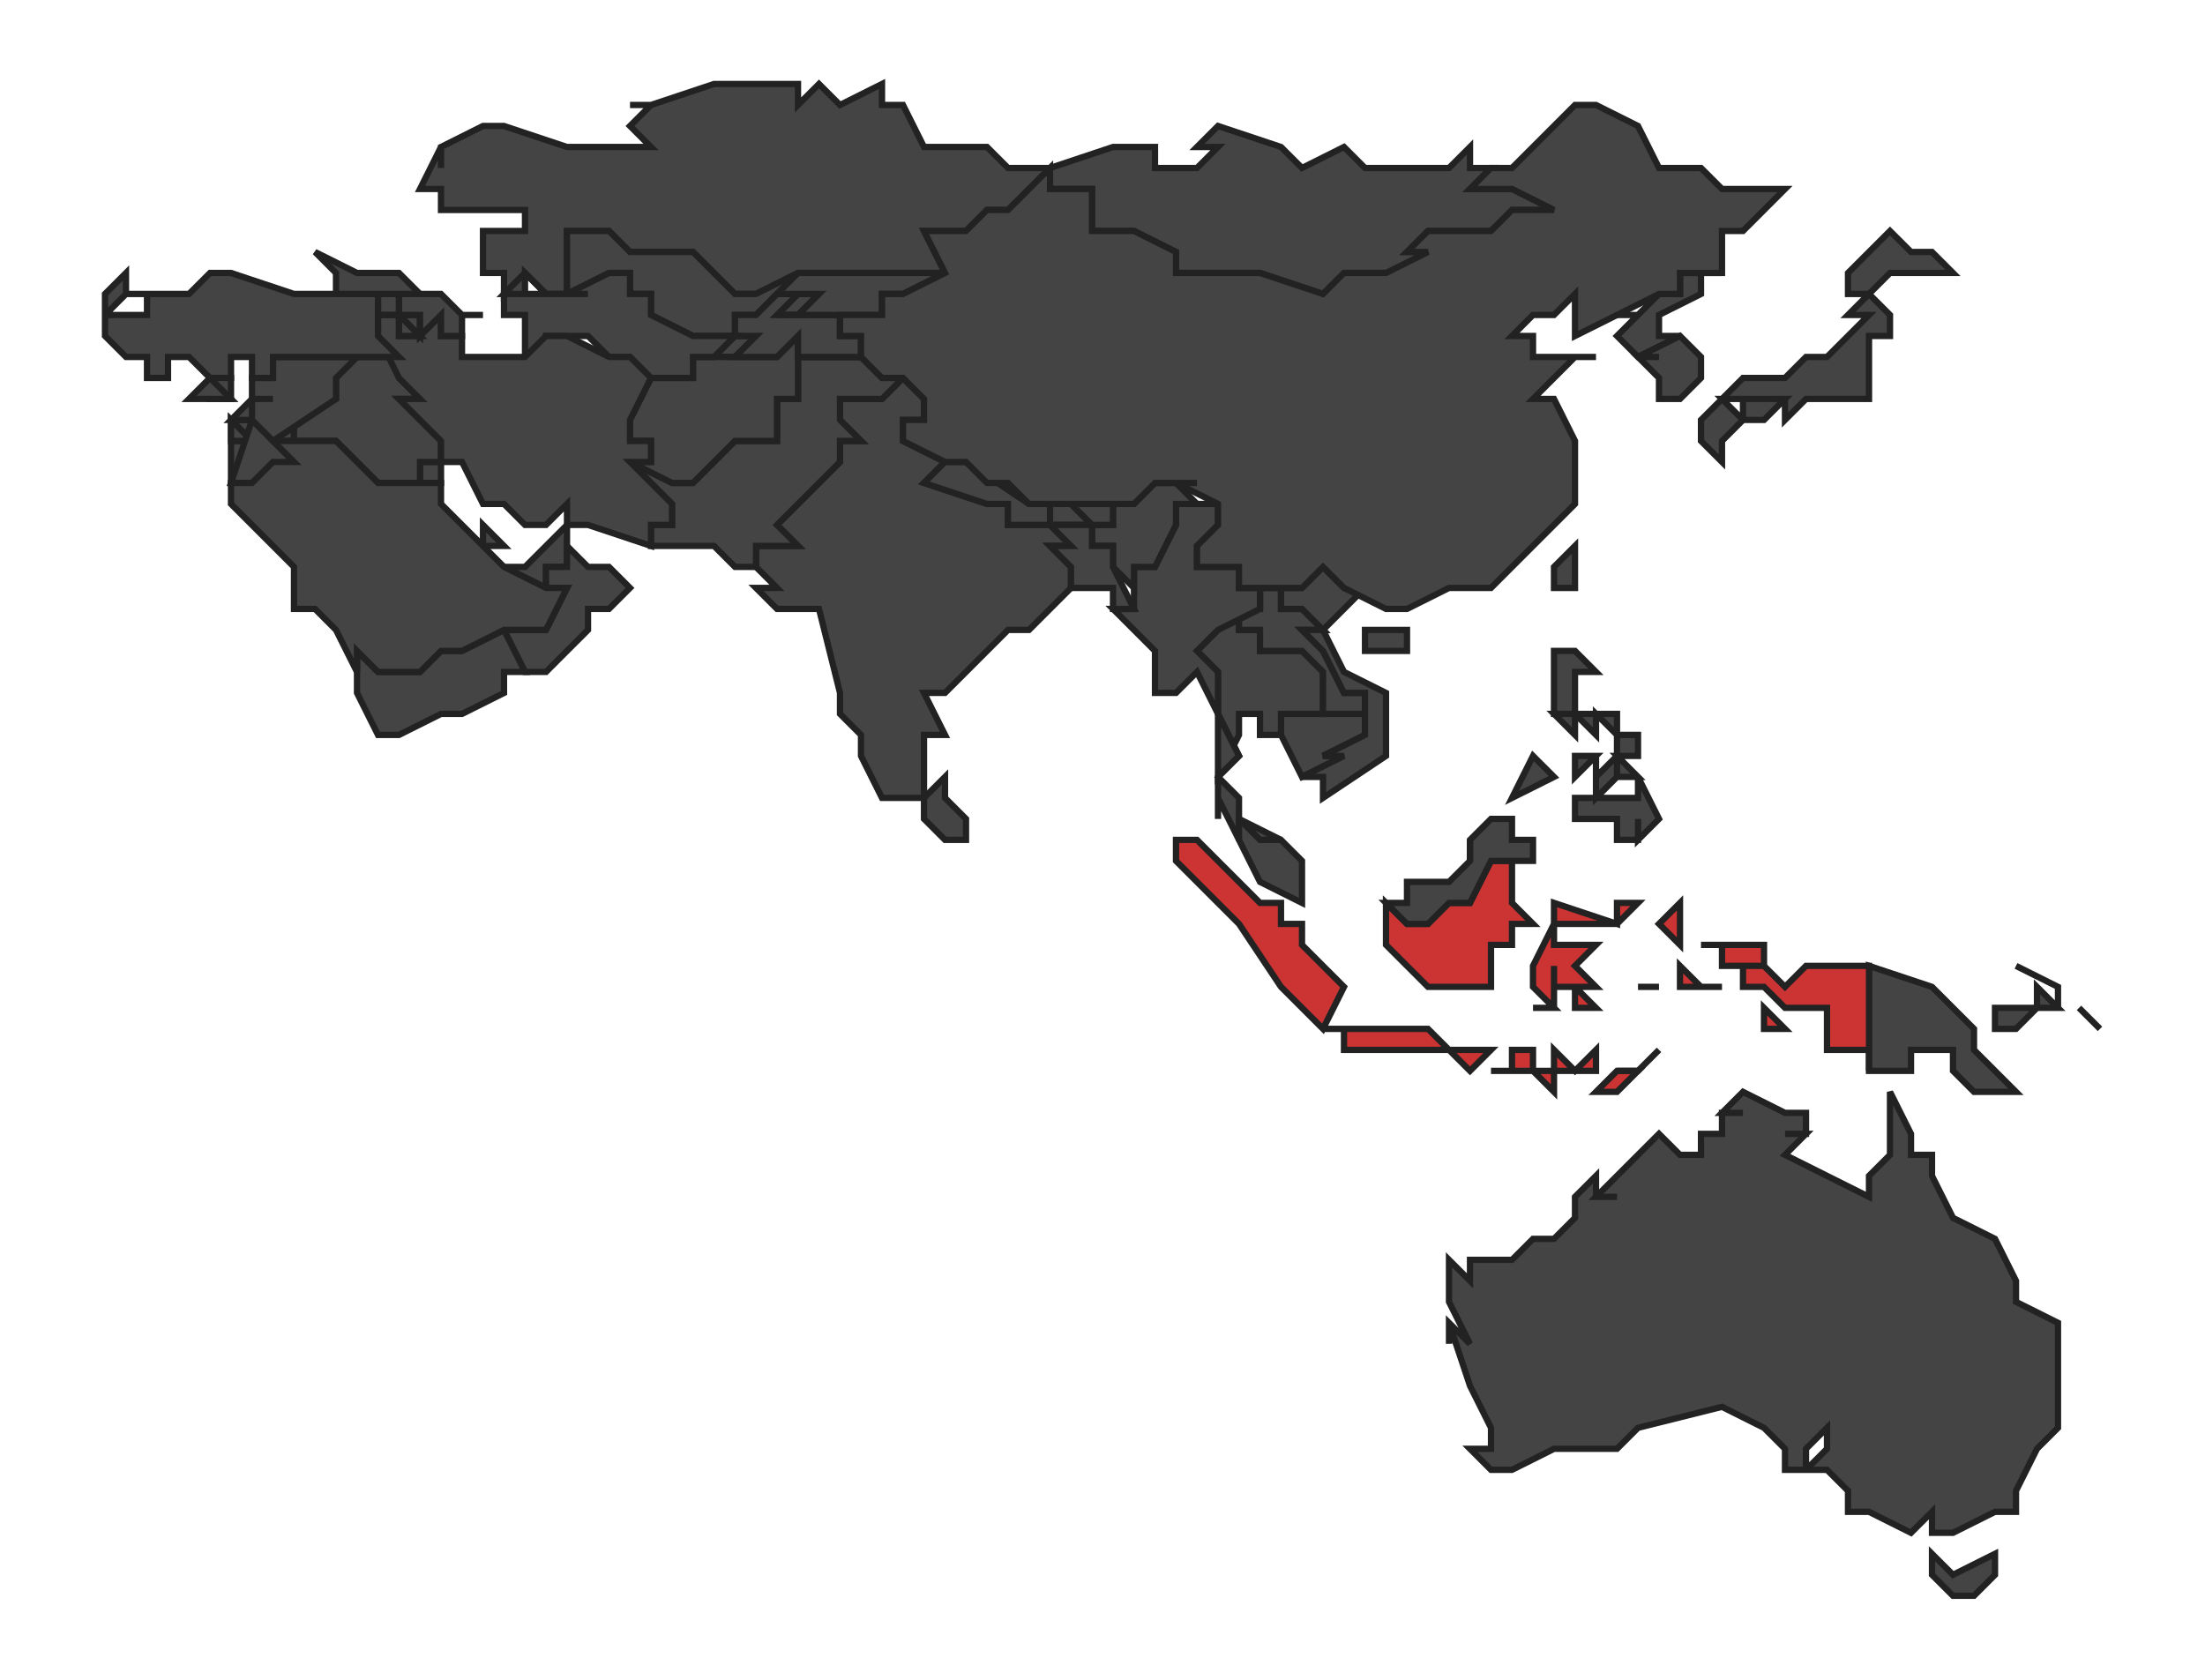
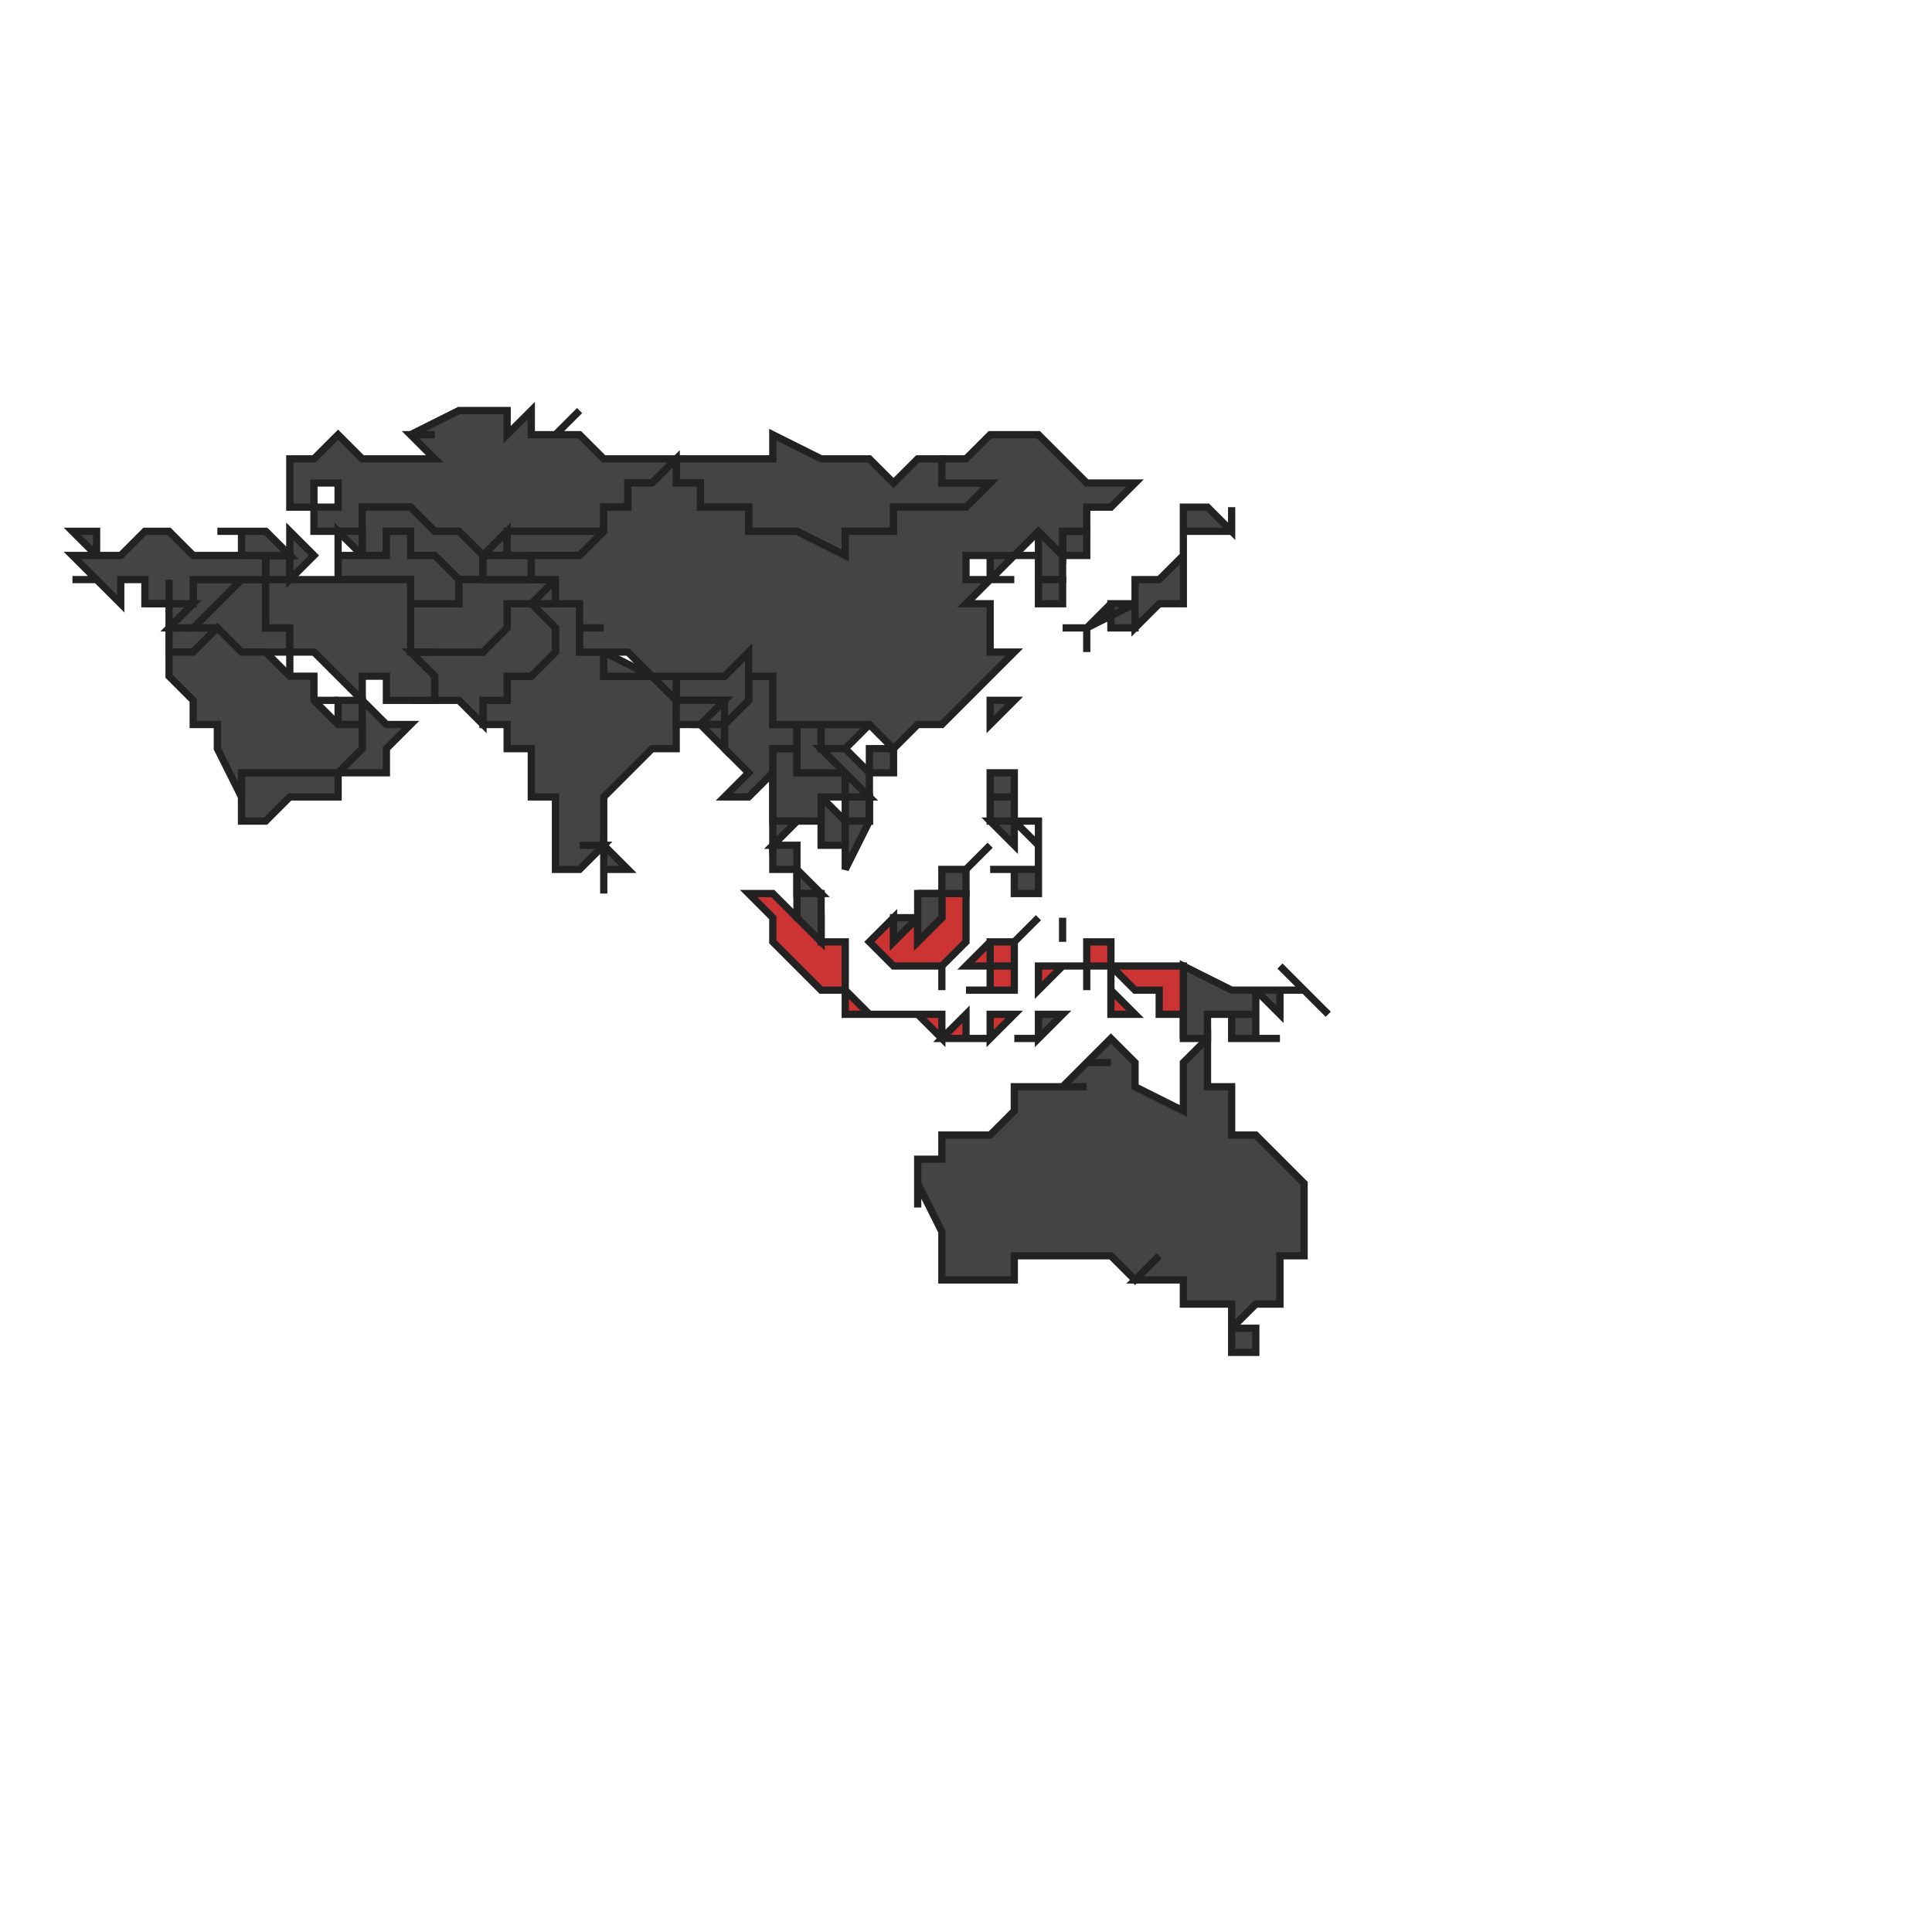
- <svg xmlns="http://www.w3.org/2000/svg" viewBox="0 0 105 80" width="105" height="80">
-   <path d="M50 8 L49 9 L49 9 L49 9 L48 10 L47 10 L46 11 L44 11 L45 13 L45 13 L45 13 L44 13 L41 13 L40 13 L40 13 L40 13 L38 13 L38 13 L36 14 L36 14 L36 14 L36 14 L35 14 L34 13 L34 13 L34 13 L33 12 L31 12 L30 12 L29 11 L27 11 L27 14 L26 14 L25 13 L24 14 L24 13 L23 13 L23 12 L23 12 L23 11 L25 11 L25 10 L23 10 L22 10 L21 10 L21 10 L21 9 L20 9 L20 9 L21 7 L21 8 L21 7 L23 6 L24 6 L27 7 L27 7 L29 7 L29 7 L30 7 L31 7 L31 7 L30 6 L30 6 L30 6 L31 5 L30 5 L31 5 L34 4 L36 4 L38 4 L38 5 L39 4 L40 5 L40 5 L40 5 L42 4 L42 5 L43 5 L44 7 L45 7 L46 7 L47 7 L48 8 L49 8 L50 8 Z" fill="#444444" stroke="#222222" stroke-width="0.3" />
-   <path d="M27 14 L27 11 L29 11 L30 12 L31 12 L33 12 L34 13 L34 13 L34 13 L35 14 L36 14 L36 14 L36 14 L36 14 L38 13 L38 13 L37 14 L38 14 L38 14 L39 14 L38 15 L37 15 L38 14 L37 14 L36 15 L35 15 L35 16 L36 16 L36 16 L35 17 L34 17 L35 16 L33 16 L31 15 L31 14 L30 14 L30 14 L30 13 L29 13 L27 14 L28 14 L27 14 Z" fill="#444444" stroke="#222222" stroke-width="0.3" />
-   <path d="M89 46 L92 47 L93 48 L93 48 L94 49 L94 49 L94 49 L94 50 L94 50 L95 51 L95 51 L95 51 L96 52 L96 52 L94 52 L93 51 L93 50 L92 50 L91 50 L91 51 L90 51 L89 51 L89 46 Z M98 47 L98 48 L98 48 L98 47 L96 46 L96 46 L98 47 Z M97 48 L96 49 L95 49 L95 48 L96 48 L96 48 L96 48 L96 48 L97 48 L97 47 L97 47 L98 48 L97 48 Z M99 48 L100 49 L100 49 L100 49 L99 48 Z" fill="#444444" stroke="#222222" stroke-width="0.3" />
-   <path d="M89 46 L89 51 L89 50 L88 50 L88 50 L87 50 L87 50 L87 50 L87 48 L85 48 L84 47 L83 47 L83 47 L83 46 L84 46 L84 46 L83 46 L82 46 L82 45 L81 45 L83 45 L84 45 L84 46 L85 47 L86 46 L87 46 L87 46 L89 46 Z M77 51 L78 51 L77 52 L76 52 L77 51 L77 51 Z M84 49 L84 49 L84 48 L85 49 L84 49 Z M72 41 L72 42 L72 43 L72 43 L73 44 L72 44 L72 44 L72 45 L71 45 L71 47 L71 47 L70 47 L70 47 L69 47 L68 47 L68 47 L67 46 L66 45 L66 45 L66 44 L66 43 L66 43 L66 43 L67 44 L68 44 L69 43 L69 43 L70 43 L71 41 L72 41 Z M80 46 L81 47 L82 47 L81 47 L80 47 L80 46 Z M79 47 L78 47 L78 47 L79 47 L79 47 L79 47 Z M80 43 L80 43 L80 43 L80 43 L80 44 L80 44 L80 45 L80 45 L80 45 L79 44 L80 43 Z M74 43 L77 44 L77 43 L78 43 L77 44 L76 44 L74 44 L74 45 L74 45 L75 45 L76 45 L76 45 L76 45 L76 45 L75 46 L76 47 L75 47 L76 48 L76 48 L76 48 L75 48 L76 48 L75 48 L75 48 L75 47 L74 47 L74 46 L74 46 L74 48 L74 48 L73 48 L74 48 L73 47 L73 47 L73 46 L74 44 L74 43 Z M74 52 L73 51 L74 51 L74 52 L74 52 Z M74 50 L75 51 L76 50 L76 51 L74 51 L74 51 L74 50 Z M72 50 L73 50 L73 51 L71 51 L72 51 L72 51 L72 50 Z M65 49 L65 49 L67 49 L67 49 L68 49 L69 50 L70 50 L71 50 L70 51 L69 50 L65 50 L64 50 L64 49 L63 49 L64 49 L65 49 Z M62 45 L63 46 L63 46 L64 47 L63 49 L63 49 L61 47 L59 44 L58 43 L56 41 L56 40 L57 40 L60 43 L60 43 L61 43 L61 44 L62 44 L62 45 L62 45 Z" fill="#cc3333" stroke="#222222" stroke-width="0.3" />
-   <path d="M77 51 L78 51 L79 50 L78 51 L77 51 Z" fill="#444444" stroke="#222222" stroke-width="0.3" />
-   <path d="M12 20 L12 21 L11 20 L11 21 L12 21 L11 21 L12 21 L12 21 L11 23 L11 21 L11 20 L12 20 Z" fill="#444444" stroke="#222222" stroke-width="0.3" />
-   <path d="M12 20 L11 20 L12 19 L12 19 L13 19 L12 20 Z" fill="#444444" stroke="#222222" stroke-width="0.3" />
-   <path d="M12 21 L11 21 L12 21 L11 21 L11 20 L12 21 L12 21 Z" fill="#444444" stroke="#222222" stroke-width="0.3" />
-   <path d="M11 23 L12 20 L13 21 L14 20 L14 21 L13 21 L14 22 L12 23 L11 23 Z" fill="#444444" stroke="#222222" stroke-width="0.3" />
-   <path d="M24 27 L24 27 L25 27 L27 25 L27 25 L27 26 L27 26 L27 27 L26 27 L26 28 L24 27 L24 27 Z" fill="#444444" stroke="#222222" stroke-width="0.3" />
-   <path d="M23 26 L23 26 L23 25 L24 26 L23 26 L23 26 Z" fill="#444444" stroke="#222222" stroke-width="0.3" />
-   <path d="M21 22 L21 23 L21 23 L20 23 L20 23 L20 22 L21 22 Z" fill="#444444" stroke="#222222" stroke-width="0.3" />
-   <path d="M14 21 L14 20 L16 19 L16 18 L17 17 L18 17 L19 17 L19 18 L19 18 L20 19 L19 19 L19 19 L20 20 L20 20 L21 21 L21 22 L21 22 L21 22 L21 22 L20 22 L20 23 L18 23 L16 21 L14 21 Z" fill="#444444" stroke="#222222" stroke-width="0.3" />
-   <path d="M26 28 L26 27 L27 27 L27 26 L27 26 L28 27 L29 27 L30 28 L29 29 L28 29 L28 30 L27 31 L27 31 L27 31 L26 32 L25 32 L24 30 L26 30 L27 28 L26 28 Z M27 25 L27 25 L27 25 L27 25 L27 25 Z" fill="#444444" stroke="#222222" stroke-width="0.3" />
-   <path d="M61 35 L61 34 L61 34 L62 34 L64 34 L64 34 L65 34 L65 34 L65 35 L63 36 L64 36 L62 37 L62 37 L61 35 Z" fill="#444444" stroke="#222222" stroke-width="0.3" />
-   <path d="M63 34 L61 34 L61 34 L61 35 L60 35 L60 35 L60 34 L59 34 L59 35 L58 37 L59 38 L59 38 L59 39 L61 40 L60 40 L60 40 L60 40 L59 39 L59 40 L58 38 L58 39 L58 38 L58 37 L59 36 L58 34 L58 33 L58 32 L57 31 L57 31 L58 30 L58 30 L59 29 L59 30 L60 30 L60 30 L60 31 L61 31 L61 31 L61 31 L62 31 L63 32 L63 32 L63 33 L63 34 Z" fill="#444444" stroke="#222222" stroke-width="0.3" />
-   <path d="M65 34 L64 34 L64 34 L63 34 L63 33 L63 32 L63 32 L62 31 L61 31 L61 31 L61 31 L60 31 L60 30 L60 30 L59 30 L59 29 L60 29 L60 29 L60 28 L61 28 L61 29 L62 29 L63 30 L62 30 L63 31 L64 33 L65 33 L65 34 Z" fill="#444444" stroke="#222222" stroke-width="0.3" />
-   <path d="M60 29 L58 30 L58 30 L57 31 L57 31 L58 32 L58 33 L58 34 L59 36 L58 37 L58 36 L58 35 L58 35 L58 34 L57 32 L56 33 L55 33 L55 32 L55 31 L54 30 L54 30 L54 30 L53 29 L53 29 L54 29 L54 28 L54 28 L54 27 L55 27 L56 25 L56 25 L56 24 L57 24 L57 24 L58 24 L58 24 L58 25 L57 26 L57 27 L58 27 L58 27 L59 27 L59 28 L59 28 L60 28 L60 29 Z" fill="#444444" stroke="#222222" stroke-width="0.3" />
-   <path d="M62 37 L64 36 L63 36 L65 35 L65 33 L64 33 L63 31 L62 30 L63 30 L62 29 L61 29 L61 28 L62 28 L63 27 L64 28 L64 28 L64 28 L65 28 L64 29 L63 30 L64 32 L66 33 L66 34 L66 36 L63 38 L63 38 L63 37 L62 37 Z" fill="#444444" stroke="#222222" stroke-width="0.3" />
-   <path d="M82 13 L82 13 L82 13 L82 13 Z M81 13 L82 13 L81 13 L81 14 L81 14 L79 15 L79 16 L80 16 L80 16 L78 17 L77 16 L78 15 L77 15 L78 15 L79 14 L80 14 L80 13 L81 13 L81 13 Z" fill="#444444" stroke="#222222" stroke-width="0.3" />
-   <path d="M78 17 L80 16 L81 17 L81 18 L80 19 L79 19 L79 18 L78 17 L79 17 L78 17 Z" fill="#444444" stroke="#222222" stroke-width="0.3" />
-   <path d="M50 8 L53 7 L55 7 L55 8 L57 8 L58 7 L57 7 L58 6 L61 7 L61 7 L62 8 L64 7 L65 8 L67 8 L69 8 L70 7 L70 8 L71 8 L70 9 L71 9 L72 9 L72 9 L74 10 L74 10 L72 10 L71 11 L69 11 L68 11 L67 12 L68 12 L67 13 L64 13 L63 14 L60 13 L56 13 L56 12 L54 11 L52 11 L52 11 L52 10 L52 9 L50 9 L50 8 Z" fill="#444444" stroke="#222222" stroke-width="0.3" />
-   <path d="M57 24 L57 24 L56 24 L56 25 L56 25 L55 27 L54 27 L54 28 L54 28 L53 27 L53 27 L53 27 L53 27 L53 26 L52 26 L52 25 L51 25 L50 25 L51 26 L50 26 L51 27 L51 27 L51 28 L51 28 L50 29 L50 29 L49 30 L48 30 L46 32 L46 32 L45 33 L44 33 L45 35 L44 35 L44 37 L44 37 L44 37 L44 38 L43 38 L43 38 L42 38 L41 36 L41 35 L40 34 L40 33 L39 29 L38 29 L37 29 L36 28 L37 28 L37 28 L36 27 L36 26 L38 26 L37 25 L37 25 L38 24 L38 24 L40 22 L40 21 L41 21 L40 20 L40 19 L40 19 L42 19 L43 18 L44 19 L44 20 L44 20 L44 20 L43 20 L43 21 L45 22 L45 22 L44 23 L47 24 L48 24 L48 25 L50 25 L50 24 L51 24 L51 24 L52 25 L53 25 L53 24 L53 24 L54 24 L55 23 L56 23 L56 23 L57 23 L56 23 L57 24 Z" fill="#444444" stroke="#222222" stroke-width="0.3" />
-   <path d="M53 27 L54 29 L53 29 L53 29 L53 28 L52 28 L52 28 L51 28 L51 27 L51 27 L50 26 L51 26 L50 25 L51 25 L52 25 L52 26 L53 26 L53 27 L53 27 L53 27 L53 27 Z" fill="#444444" stroke="#222222" stroke-width="0.3" />
-   <path d="M52 24 L53 24 L53 25 L52 25 L51 24 L51 24 L52 24 Z" fill="#444444" stroke="#222222" stroke-width="0.3" />
-   <path d="M50 24 L50 25 L50 25 L48 25 L48 24 L47 24 L44 23 L45 22 L46 22 L49 24 L50 24 Z" fill="#444444" stroke="#222222" stroke-width="0.3" />
-   <path d="M43 18 L42 19 L40 19 L40 19 L40 20 L41 21 L40 21 L40 22 L38 24 L38 24 L37 25 L37 25 L38 26 L36 26 L36 27 L35 27 L34 26 L31 26 L31 25 L32 25 L32 24 L32 24 L32 24 L31 23 L30 22 L32 23 L33 23 L34 22 L34 22 L35 21 L37 21 L37 20 L37 20 L37 20 L37 19 L38 19 L38 18 L38 18 L38 17 L41 17 L41 17 L42 18 L43 18 Z" fill="#444444" stroke="#222222" stroke-width="0.3" />
-   <path d="M34 17 L36 17 L36 17 L36 17 L37 17 L37 17 L38 16 L38 16 L38 17 L38 17 L39 17 L41 17 L41 17 L38 17 L38 18 L38 18 L38 19 L37 19 L37 20 L37 20 L37 20 L37 21 L35 21 L34 22 L34 22 L33 23 L32 23 L30 22 L31 22 L31 21 L30 21 L30 20 L30 20 L30 20 L31 18 L31 18 L32 18 L32 18 L33 18 L33 17 L34 17 L34 17 Z" fill="#444444" stroke="#222222" stroke-width="0.3" />
-   <path d="M35 17 L36 16 L36 16 L35 16 L35 15 L36 15 L37 14 L38 14 L37 15 L38 15 L38 15 L37 15 L37 15 L40 15 L40 16 L41 16 L41 17 L39 17 L38 17 L38 17 L38 16 L38 16 L37 17 L37 17 L36 17 L35 17 Z" fill="#444444" stroke="#222222" stroke-width="0.3" />
-   <path d="M38 13 L38 13 L38 13 L40 13 L40 13 L40 13 L41 13 L44 13 L45 13 L43 14 L42 14 L42 15 L41 15 L40 15 L40 15 L40 15 L37 15 L37 15 L38 15 L39 14 L38 14 L38 14 L37 14 L38 13 L38 13 Z" fill="#444444" stroke="#222222" stroke-width="0.3" />
-   <path d="M24 14 L25 13 L26 14 L28 14 L27 14 L29 13 L30 13 L30 14 L30 14 L31 14 L31 15 L33 16 L35 16 L34 17 L34 17 L34 17 L33 17 L33 18 L31 18 L31 18 L31 18 L30 17 L29 17 L28 16 L26 16 L26 17 L25 17 L25 16 L25 15 L25 15 L24 15 L24 14 L25 14 L26 14 L25 13 L25 14 L24 14 L24 14 Z" fill="#444444" stroke="#222222" stroke-width="0.3" />
-   <path d="M21 22 L21 22 L21 22 L21 22 L21 21 L20 20 L20 20 L19 19 L19 19 L20 19 L19 18 L19 18 L18 16 L18 16 L18 15 L19 15 L19 16 L20 16 L21 15 L21 15 L21 16 L22 16 L22 17 L23 17 L24 17 L25 17 L26 16 L27 16 L29 17 L30 17 L31 18 L31 18 L30 20 L30 20 L30 20 L30 21 L31 21 L31 22 L30 22 L31 23 L32 24 L32 24 L32 24 L32 25 L31 25 L31 26 L28 25 L27 25 L27 24 L26 25 L25 25 L24 24 L23 24 L22 22 L22 22 L22 22 L21 22 Z" fill="#444444" stroke="#222222" stroke-width="0.3" />
-   <path d="M12 20 L12 19 L13 19 L12 19 L12 19 L12 18 L13 18 L13 17 L15 17 L17 17 L16 18 L16 19 L13 21 L12 20 Z" fill="#444444" stroke="#222222" stroke-width="0.3" />
-   <path d="M20 16 L20 16 L19 15 L18 15 L18 14 L19 14 L19 14 L19 15 L19 15 L19 15 L20 15 L20 16 Z" fill="#444444" stroke="#222222" stroke-width="0.3" />
-   <path d="M19 17 L18 17 L17 17 L15 17 L13 17 L13 18 L12 18 L12 18 L12 17 L11 17 L11 18 L10 18 L9 17 L8 17 L8 18 L7 18 L7 17 L6 17 L5 16 L5 16 L5 15 L6 15 L7 15 L7 14 L9 14 L10 13 L11 13 L14 14 L15 14 L16 14 L17 14 L18 14 L18 15 L19 15 L18 15 L18 16 L18 16 L19 17 Z M5 14 L6 13 L6 13 L6 14 L7 14 L7 14 L6 14 L5 15 L5 14 L5 14 L5 14 Z" fill="#444444" stroke="#222222" stroke-width="0.3" />
-   <path d="M93 75 L95 74 L95 75 L94 76 L94 76 L94 76 L93 76 L92 75 L92 74 L93 75 Z M78 68 L77 69 L76 69 L74 69 L72 70 L71 70 L70 69 L70 69 L71 69 L71 68 L70 66 L69 63 L69 64 L69 63 L70 64 L69 62 L69 61 L69 61 L69 60 L70 61 L70 60 L71 60 L72 60 L73 59 L74 59 L75 58 L75 57 L76 56 L76 57 L77 57 L76 57 L77 56 L77 56 L77 56 L78 55 L78 55 L78 55 L79 54 L80 55 L81 55 L81 55 L81 54 L81 54 L82 54 L82 53 L83 53 L83 53 L82 53 L83 52 L85 53 L86 53 L86 53 L86 54 L85 54 L86 54 L85 55 L89 57 L89 57 L89 56 L90 55 L90 53 L90 52 L91 54 L91 55 L92 55 L92 55 L92 56 L93 58 L95 59 L95 59 L96 61 L96 61 L96 61 L96 61 L96 62 L98 63 L98 64 L98 65 L98 68 L98 68 L97 69 L96 71 L96 72 L95 72 L95 72 L93 73 L92 73 L92 72 L91 73 L89 72 L88 72 L88 71 L88 71 L87 70 L87 70 L87 70 L87 70 L86 70 L87 69 L87 68 L86 69 L86 70 L85 70 L85 69 L84 68 L84 68 L82 67 L78 68 Z" fill="#444444" stroke="#222222" stroke-width="0.3" />
-   <path d="M46 39 L46 40 L45 40 L44 39 L44 38 L45 37 L45 38 L46 39 Z" fill="#444444" stroke="#222222" stroke-width="0.3" />
-   <path d="M66 31 L65 31 L65 30 L66 30 L67 30 L67 30 L67 31 L66 31 Z M45 13 L45 13 L45 13 L44 11 L46 11 L47 10 L48 10 L49 9 L49 9 L49 9 L50 8 L50 9 L52 9 L52 10 L52 11 L52 11 L54 11 L56 12 L56 13 L60 13 L63 14 L64 13 L66 13 L68 12 L67 12 L68 11 L69 11 L71 11 L72 10 L74 10 L74 10 L72 9 L72 9 L71 9 L70 9 L71 8 L72 8 L73 7 L73 7 L74 6 L74 6 L74 6 L75 5 L75 5 L76 5 L78 6 L79 8 L81 8 L82 9 L82 9 L83 9 L85 9 L83 11 L82 11 L82 11 L82 12 L82 13 L82 13 L82 13 L81 13 L81 13 L80 13 L80 14 L79 14 L77 15 L75 16 L75 15 L75 15 L75 15 L75 14 L74 15 L73 15 L72 16 L72 16 L72 16 L73 16 L73 17 L74 17 L74 17 L76 17 L76 17 L75 17 L73 19 L74 19 L75 21 L75 22 L75 22 L75 22 L75 22 L75 24 L75 24 L73 26 L71 28 L70 28 L69 28 L69 28 L69 28 L67 29 L67 29 L66 29 L66 29 L66 29 L64 28 L64 28 L64 28 L63 27 L62 28 L61 28 L60 28 L60 29 L60 29 L60 28 L59 28 L59 28 L59 27 L58 27 L58 27 L57 27 L57 26 L58 25 L58 24 L58 24 L56 23 L57 23 L56 23 L56 23 L55 23 L54 24 L53 24 L52 24 L51 24 L51 24 L50 24 L49 24 L48 23 L47 23 L46 22 L46 22 L45 22 L43 21 L43 20 L44 20 L44 20 L44 20 L44 19 L43 18 L42 18 L41 17 L41 17 L41 16 L40 16 L40 15 L40 15 L40 15 L41 15 L42 15 L42 14 L43 14 L45 13 Z" fill="#444444" stroke="#222222" stroke-width="0.3" />
-   <path d="M75 26 L75 28 L74 28 L74 27 L75 26 L75 26 Z" fill="#444444" stroke="#222222" stroke-width="0.3" />
-   <path d="M20 14 L21 14 L21 14 L22 15 L23 15 L22 15 L22 16 L21 16 L21 15 L21 15 L20 16 L20 15 L19 15 L19 15 L19 14 L20 14 L20 14 L20 14 Z M20 16 L19 16 L19 15 L19 15 L20 16 Z" fill="#444444" stroke="#222222" stroke-width="0.3" />
-   <path d="M15 12 L17 13 L18 13 L19 13 L20 14 L20 14 L20 14 L19 14 L18 14 L17 14 L16 14 L16 13 L15 12 Z" fill="#444444" stroke="#222222" stroke-width="0.3" />
-   <path d="M75 35 L74 34 L75 34 L75 35 L75 35 Z M76 37 L76 36 L76 36 L76 37 L77 36 L77 37 L76 38 L76 37 Z M78 37 L79 39 L78 40 L78 39 L78 39 L78 40 L78 40 L77 40 L77 39 L77 39 L76 39 L75 39 L75 39 L75 38 L76 38 L77 38 L77 38 L77 38 L78 38 L78 37 L78 37 Z M74 37 L72 38 L73 36 L74 37 Z M75 31 L75 31 L76 32 L75 32 L75 33 L75 34 L76 34 L77 34 L77 35 L76 34 L76 35 L75 34 L74 34 L74 34 L74 33 L74 34 L74 33 L74 32 L74 33 L74 31 L75 31 L75 31 Z M75 37 L75 36 L76 36 L76 36 L75 37 Z M78 35 L78 36 L77 36 L78 37 L77 37 L77 36 L77 36 L77 36 L77 36 L77 36 L77 35 L78 35 Z" fill="#444444" stroke="#222222" stroke-width="0.3" />
-   <path d="M59 40 L59 39 L60 40 L60 40 L60 40 L61 40 L61 40 L62 41 L62 42 L62 43 L62 43 L60 42 L59 40 Z M72 41 L71 41 L70 43 L69 43 L69 43 L68 44 L67 44 L66 43 L66 43 L67 43 L67 43 L67 42 L69 42 L70 41 L70 41 L70 41 L70 41 L70 40 L71 39 L72 39 L72 40 L73 40 L73 41 L73 41 L73 41 L72 41 Z" fill="#444444" stroke="#222222" stroke-width="0.3" />
-   <path d="M70 40 L70 41 L70 41 L70 41 L70 41 L70 40 Z" fill="#444444" stroke="#222222" stroke-width="0.3" />
-   <path d="M90 16 L89 16 L89 17 L89 18 L89 18 L89 19 L88 19 L86 19 L85 20 L85 19 L85 19 L82 19 L83 20 L82 21 L82 22 L81 21 L81 21 L81 20 L81 20 L81 20 L83 18 L85 18 L85 18 L86 17 L87 17 L88 16 L89 15 L88 15 L89 14 L89 14 L90 15 L90 16 Z M92 12 L92 12 L93 13 L91 13 L91 13 L90 13 L89 14 L88 14 L88 13 L89 12 L89 12 L90 11 L91 12 L92 12 Z M83 20 L83 19 L84 19 L84 19 L85 19 L85 19 L84 20 L84 20 L84 20 L83 20 L83 20 L83 20 Z" fill="#444444" stroke="#222222" stroke-width="0.3" />
-   <path d="M24 30 L25 32 L24 32 L24 33 L22 34 L21 34 L19 35 L19 35 L18 35 L17 33 L17 31 L18 32 L20 32 L20 32 L20 32 L21 31 L22 31 L24 30 Z" fill="#444444" stroke="#222222" stroke-width="0.3" />
-   <path d="M11 23 L12 23 L13 22 L13 22 L14 22 L13 21 L14 21 L16 21 L18 23 L20 23 L21 23 L21 23 L21 24 L22 25 L23 26 L23 26 L23 26 L24 27 L26 28 L26 28 L27 28 L26 30 L24 30 L22 31 L21 31 L20 32 L20 32 L20 32 L18 32 L17 31 L17 32 L17 32 L16 30 L15 29 L14 29 L14 28 L14 27 L13 26 L13 26 L11 24 L11 24 L11 23 Z" fill="#444444" stroke="#222222" stroke-width="0.3" />
-   <path d="M10 19 L10 18 L11 18 L11 19 L10 19 Z" fill="#444444" stroke="#222222" stroke-width="0.3" />
-   <path d="M9 19 L10 18 L11 19 L10 19 L9 19 Z" fill="#444444" stroke="#222222" stroke-width="0.3" />
+ <svg xmlns="http://www.w3.org/2000/svg" viewBox="0 0 80 80" width="80" height="80">
+   <path d="M28 19 L27 20 L27 20 L27 20 L27 20 L26 20 L26 21 L25 21 L25 22 L25 22 L25 22 L24 22 L23 22 L23 22 L22 22 L22 22 L21 22 L21 22 L20 23 L20 23 L20 23 L20 23 L20 23 L19 22 L19 22 L19 22 L19 22 L18 22 L17 21 L16 21 L15 21 L15 23 L15 23 L15 22 L14 22 L14 22 L13 22 L13 21 L13 21 L13 21 L14 21 L14 20 L13 20 L13 21 L12 21 L12 20 L12 20 L12 20 L12 20 L12 19 L12 19 L12 19 L13 19 L14 18 L15 19 L16 19 L16 19 L17 19 L17 19 L17 19 L18 19 L17 18 L17 18 L17 18 L18 18 L17 18 L17 18 L19 17 L20 17 L21 17 L21 18 L22 17 L22 18 L22 18 L23 18 L24 17 L23 18 L24 18 L25 19 L25 19 L26 19 L26 19 L27 19 L28 19 L28 19 Z" fill="#444444" stroke="#222222" stroke-width="0.3" />
+   <path d="M15 23 L15 21 L16 21 L17 21 L18 22 L19 22 L19 22 L19 22 L19 22 L20 23 L20 23 L20 23 L20 23 L20 23 L21 22 L21 22 L21 23 L21 23 L22 23 L22 23 L22 23 L21 23 L21 23 L21 23 L20 23 L20 23 L20 23 L20 24 L20 24 L20 24 L19 24 L19 24 L19 24 L18 23 L18 23 L17 23 L17 23 L17 22 L16 22 L16 22 L16 23 L15 23 Z" fill="#444444" stroke="#222222" stroke-width="0.3" />
+   <path d="M49 40 L51 41 L51 41 L51 41 L52 41 L52 42 L51 42 L52 42 L52 42 L52 43 L52 43 L52 43 L53 43 L53 43 L52 43 L51 43 L51 42 L51 42 L50 42 L50 43 L50 43 L49 43 L49 40 Z M54 41 L54 41 L54 41 L54 41 L53 40 L53 40 L54 41 Z M53 41 L53 42 L52 41 L52 41 L53 41 L53 41 L53 41 L53 41 L53 41 L53 41 L54 41 L54 41 L53 41 Z M54 41 L55 42 L55 42 L55 42 L54 41 Z" fill="#444444" stroke="#222222" stroke-width="0.3" />
+   <path d="M49 40 L49 43 L49 42 L48 42 L48 42 L48 42 L48 42 L48 42 L48 41 L47 41 L46 40 L46 41 L46 40 L45 40 L46 40 L46 40 L46 40 L45 40 L45 40 L45 39 L46 39 L46 39 L46 40 L47 40 L47 40 L48 40 L48 40 L49 40 Z M43 43 L43 43 L42 43 L42 43 L42 43 L43 43 Z M46 42 L46 41 L46 41 L47 42 L46 42 Z M40 37 L40 38 L40 38 L40 38 L40 39 L40 39 L40 39 L40 39 L39 40 L39 41 L39 41 L39 41 L39 40 L38 40 L38 40 L37 40 L37 40 L37 40 L36 39 L36 39 L36 39 L37 38 L37 39 L37 39 L37 39 L38 38 L38 39 L39 38 L39 37 L40 37 Z M44 40 L45 40 L45 41 L45 40 L44 40 L44 40 Z M43 41 L43 40 L43 40 L44 40 L44 40 L43 41 Z M44 38 L44 38 L44 38 L44 39 L44 39 L44 39 L44 39 L44 39 L44 39 L44 39 L44 38 Z M41 39 L42 39 L43 38 L43 38 L42 39 L42 39 L41 39 L41 39 L41 40 L41 39 L42 39 L42 39 L42 39 L42 40 L41 40 L42 40 L42 40 L42 41 L42 41 L42 41 L42 41 L42 41 L41 41 L41 41 L41 41 L41 40 L41 40 L41 40 L41 41 L41 41 L40 41 L41 41 L41 40 L40 40 L40 40 L41 39 L41 39 Z M41 43 L40 43 L41 43 L41 43 L41 43 Z M41 42 L42 42 L42 42 L42 42 L41 43 L41 42 L41 42 Z M40 42 L40 42 L40 43 L39 43 L40 42 L40 42 L40 42 Z M36 42 L36 42 L37 42 L37 42 L38 42 L38 42 L39 42 L39 42 L39 43 L38 42 L36 42 L35 42 L35 42 L35 42 L35 41 L36 42 Z M35 39 L35 40 L35 40 L35 40 L35 41 L35 41 L34 41 L32 39 L32 38 L31 37 L31 37 L32 37 L33 38 L33 38 L34 38 L34 39 L34 39 L34 39 L35 39 Z" fill="#cc3333" stroke="#222222" stroke-width="0.3" />
+   <path d="M43 43 L43 42 L44 42 L43 43 L43 43 Z" fill="#444444" stroke="#222222" stroke-width="0.3" />
+   <path d="M7 26 L7 26 L7 26 L7 26 L7 26 L7 27 L7 27 L7 27 L7 27 L7 27 L7 26 L7 26 Z" fill="#444444" stroke="#222222" stroke-width="0.3" />
+   <path d="M7 26 L7 26 L7 25 L8 25 L8 25 L7 26 Z" fill="#444444" stroke="#222222" stroke-width="0.3" />
+   <path d="M7 27 L7 27 L7 26 L7 26 L7 26 L7 26 L7 27 Z" fill="#444444" stroke="#222222" stroke-width="0.3" />
+   <path d="M7 27 L7 26 L8 26 L8 26 L9 26 L8 27 L8 27 L7 27 L7 27 Z" fill="#444444" stroke="#222222" stroke-width="0.3" />
+   <path d="M14 29 L14 30 L14 29 L15 29 L15 29 L15 29 L15 29 L15 29 L15 30 L15 30 L14 30 L14 29 Z" fill="#444444" stroke="#222222" stroke-width="0.3" />
+   <path d="M13 29 L13 29 L13 29 L14 29 L13 29 L13 29 Z" fill="#444444" stroke="#222222" stroke-width="0.3" />
+   <path d="M12 27 L12 28 L12 28 L12 28 L12 27 L12 27 L12 27 Z" fill="#444444" stroke="#222222" stroke-width="0.3" />
+   <path d="M9 26 L8 26 L9 25 L9 25 L10 24 L11 24 L11 24 L11 25 L11 25 L11 25 L11 25 L11 26 L11 26 L12 26 L12 26 L12 27 L12 27 L12 27 L12 27 L12 27 L12 27 L11 27 L10 27 L9 26 Z" fill="#444444" stroke="#222222" stroke-width="0.3" />
+   <path d="M15 30 L15 30 L15 29 L15 29 L15 29 L16 30 L16 30 L17 30 L16 31 L16 31 L16 32 L16 32 L15 32 L15 32 L15 32 L14 32 L14 32 L15 31 L15 30 L15 30 Z M15 29 L15 29 L15 29 L15 29 L15 29 Z" fill="#444444" stroke="#222222" stroke-width="0.3" />
+   <path d="M34 34 L34 34 L34 33 L34 33 L35 34 L35 33 L36 33 L36 34 L36 34 L35 34 L35 35 L35 35 L34 35 L34 34 Z" fill="#444444" stroke="#222222" stroke-width="0.3" />
+   <path d="M35 33 L34 33 L34 34 L34 34 L33 34 L33 34 L33 34 L33 34 L33 34 L32 35 L32 35 L33 35 L33 36 L34 37 L34 37 L33 37 L33 37 L33 36 L33 36 L32 36 L32 36 L32 36 L32 35 L33 34 L32 34 L32 33 L32 33 L32 32 L32 32 L32 31 L32 31 L33 31 L33 31 L33 31 L33 31 L33 32 L34 32 L34 32 L34 32 L34 32 L35 32 L35 33 L35 33 L35 33 Z" fill="#444444" stroke="#222222" stroke-width="0.3" />
+   <path d="M36 33 L35 33 L35 34 L35 33 L35 33 L35 33 L35 32 L34 32 L34 32 L34 32 L34 32 L33 32 L33 31 L33 31 L33 31 L33 31 L33 31 L33 31 L33 30 L34 30 L34 31 L35 31 L35 31 L34 31 L35 32 L36 33 L36 33 L36 33 Z" fill="#444444" stroke="#222222" stroke-width="0.3" />
+   <path d="M33 31 L32 31 L32 31 L32 32 L32 32 L32 33 L32 33 L32 34 L33 34 L32 35 L32 35 L32 34 L32 34 L32 34 L32 32 L31 33 L30 33 L31 32 L31 32 L30 31 L30 31 L30 31 L30 31 L30 31 L30 31 L30 30 L30 30 L30 29 L30 30 L31 29 L31 28 L31 28 L32 28 L32 28 L32 28 L32 28 L32 29 L32 29 L32 30 L32 29 L32 30 L33 30 L32 30 L33 30 L33 30 L33 31 Z" fill="#444444" stroke="#222222" stroke-width="0.3" />
+   <path d="M35 35 L35 35 L35 34 L36 34 L36 33 L36 33 L35 32 L34 31 L35 31 L35 31 L34 31 L34 30 L35 30 L35 30 L35 30 L35 30 L36 30 L36 30 L35 31 L35 31 L36 32 L36 33 L36 34 L36 34 L35 36 L35 35 L35 35 L35 35 Z" fill="#444444" stroke="#222222" stroke-width="0.3" />
+   <path d="M45 22 L45 22 L45 22 L45 22 Z M45 22 L45 22 L45 22 L45 23 L45 23 L44 23 L44 23 L44 24 L44 24 L43 24 L43 24 L43 23 L42 23 L43 23 L43 22 L44 23 L44 22 L45 22 L45 22 Z" fill="#444444" stroke="#222222" stroke-width="0.3" />
+   <path d="M43 24 L44 24 L44 24 L44 25 L44 25 L43 25 L43 25 L43 24 L43 24 L43 24 Z" fill="#444444" stroke="#222222" stroke-width="0.3" />
+   <path d="M28 19 L30 19 L30 19 L31 19 L32 19 L32 19 L32 19 L32 18 L34 19 L34 19 L34 19 L36 19 L36 19 L37 20 L38 19 L38 19 L39 19 L39 19 L39 20 L39 20 L40 20 L40 20 L41 20 L41 20 L40 21 L39 21 L38 21 L37 21 L37 21 L37 22 L37 22 L35 22 L35 23 L33 22 L31 22 L31 21 L30 21 L29 21 L29 21 L29 20 L29 20 L28 20 L28 19 Z" fill="#444444" stroke="#222222" stroke-width="0.3" />
+   <path d="M32 28 L32 28 L31 28 L31 28 L31 29 L30 30 L30 29 L30 30 L30 30 L30 30 L30 30 L29 30 L29 30 L30 29 L29 29 L29 29 L28 29 L28 29 L28 29 L28 29 L28 29 L28 30 L28 30 L28 30 L28 31 L28 31 L27 31 L27 31 L26 32 L26 32 L25 33 L25 33 L25 34 L25 34 L25 35 L25 35 L24 35 L25 35 L24 36 L24 36 L23 36 L23 35 L23 34 L23 33 L22 33 L22 31 L21 31 L21 31 L21 30 L21 30 L21 30 L20 30 L20 29 L21 29 L21 29 L21 28 L21 28 L22 28 L23 27 L23 26 L23 26 L23 26 L22 25 L23 25 L24 25 L24 25 L24 25 L24 26 L25 26 L25 26 L24 26 L24 27 L25 27 L25 27 L25 28 L26 28 L27 28 L27 28 L28 29 L28 28 L28 28 L28 28 L29 28 L30 28 L30 28 L29 28 L30 28 L31 27 L31 28 L31 27 L31 28 L31 28 L32 28 Z" fill="#444444" stroke="#222222" stroke-width="0.3" />
+   <path d="M30 30 L30 31 L30 31 L30 31 L29 30 L29 30 L29 30 L28 30 L28 30 L28 29 L28 29 L28 29 L28 29 L28 29 L29 29 L29 29 L30 29 L29 30 L29 30 L30 30 L30 30 Z" fill="#444444" stroke="#222222" stroke-width="0.3" />
+   <path d="M29 28 L30 28 L30 28 L29 28 L28 28 L29 28 L29 28 Z" fill="#444444" stroke="#222222" stroke-width="0.3" />
+   <path d="M28 28 L28 29 L28 29 L27 28 L27 28 L26 28 L25 28 L25 27 L25 27 L27 28 L28 28 Z" fill="#444444" stroke="#222222" stroke-width="0.3" />
+   <path d="M24 25 L24 25 L23 25 L22 25 L23 26 L23 26 L23 26 L23 27 L22 28 L21 28 L21 28 L21 29 L21 29 L20 29 L20 30 L20 30 L19 29 L17 29 L18 29 L18 28 L18 28 L18 28 L18 28 L18 28 L17 27 L18 27 L19 27 L19 27 L19 27 L20 27 L21 26 L21 26 L21 26 L21 26 L21 26 L21 26 L21 25 L21 25 L22 25 L23 24 L23 24 L23 25 L24 25 Z" fill="#444444" stroke="#222222" stroke-width="0.3" />
+   <path d="M19 24 L20 24 L20 24 L21 24 L21 24 L21 24 L21 24 L21 24 L21 24 L22 24 L22 24 L23 24 L23 24 L22 25 L21 25 L21 25 L21 26 L21 26 L21 26 L21 26 L21 26 L21 26 L20 27 L19 27 L19 27 L19 27 L18 27 L17 27 L18 27 L18 27 L17 27 L17 26 L17 26 L17 26 L17 25 L18 25 L18 25 L18 25 L19 25 L19 24 L19 24 L19 24 Z" fill="#444444" stroke="#222222" stroke-width="0.3" />
+   <path d="M20 24 L20 24 L20 24 L20 23 L20 23 L20 23 L21 23 L21 23 L21 23 L21 23 L21 23 L21 23 L21 23 L22 23 L22 24 L23 24 L23 24 L22 24 L22 24 L21 24 L21 24 L21 24 L21 24 L21 24 L21 24 L20 24 Z" fill="#444444" stroke="#222222" stroke-width="0.3" />
+   <path d="M21 22 L21 22 L22 22 L22 22 L22 22 L23 22 L23 22 L24 22 L25 22 L24 23 L24 23 L23 23 L23 23 L22 23 L22 23 L22 23 L21 23 L21 23 L22 23 L22 23 L22 23 L21 23 L21 23 L21 22 L21 22 Z" fill="#444444" stroke="#222222" stroke-width="0.3" />
+   <path d="M14 22 L15 22 L15 23 L16 23 L16 22 L16 22 L17 22 L17 23 L17 23 L18 23 L18 23 L19 24 L19 24 L19 24 L19 24 L19 24 L19 24 L19 25 L18 25 L17 25 L17 25 L17 25 L17 24 L16 24 L15 24 L15 24 L14 24 L14 24 L14 23 L14 23 L14 23 L14 23 L14 23 L15 23 L14 22 L14 22 L14 23 L14 22 Z" fill="#444444" stroke="#222222" stroke-width="0.3" />
+   <path d="M12 27 L12 27 L12 27 L12 27 L12 26 L12 26 L11 26 L11 26 L11 25 L11 25 L11 25 L11 25 L11 24 L11 24 L11 23 L11 23 L11 24 L11 24 L12 23 L12 23 L12 24 L12 24 L13 24 L13 24 L14 24 L14 24 L15 24 L16 24 L17 24 L17 25 L17 25 L17 25 L17 26 L17 26 L17 26 L17 27 L18 27 L18 27 L17 27 L18 28 L18 28 L18 28 L18 28 L18 28 L18 29 L17 29 L16 29 L16 28 L15 28 L15 29 L14 28 L14 28 L14 28 L13 27 L13 27 L12 27 L12 27 Z" fill="#444444" stroke="#222222" stroke-width="0.3" />
+   <path d="M7 26 L7 26 L8 25 L8 25 L7 25 L7 25 L8 25 L8 24 L9 24 L10 24 L9 25 L9 25 L8 26 L7 26 Z" fill="#444444" stroke="#222222" stroke-width="0.3" />
+   <path d="M12 24 L11 24 L11 23 L10 23 L10 23 L11 23 L11 23 L11 23 L11 23 L11 23 L12 23 L12 24 Z" fill="#444444" stroke="#222222" stroke-width="0.3" />
+   <path d="M11 24 L11 24 L10 24 L9 24 L8 24 L8 25 L7 25 L7 25 L7 24 L7 24 L7 25 L6 25 L6 24 L5 24 L5 25 L5 25 L4 24 L4 24 L3 24 L4 24 L3 23 L4 23 L4 23 L5 23 L5 23 L6 22 L7 22 L8 23 L9 23 L10 23 L10 23 L10 23 L10 23 L11 23 L11 23 L11 24 L11 24 L11 24 Z M3 22 L4 22 L4 22 L4 23 L5 23 L4 23 L4 23 L4 23 L3 23 L4 23 L3 22 Z" fill="#444444" stroke="#222222" stroke-width="0.3" />
+   <path d="M51 55 L52 55 L52 56 L52 56 L52 56 L51 56 L51 56 L51 55 L51 55 L51 55 Z M43 52 L42 52 L42 53 L41 53 L40 53 L39 53 L39 53 L39 52 L39 52 L39 52 L39 51 L38 49 L38 50 L38 49 L38 50 L38 49 L38 48 L38 48 L38 48 L38 48 L39 48 L39 47 L40 47 L40 47 L41 47 L42 46 L42 46 L42 46 L42 46 L42 46 L42 46 L42 45 L42 46 L42 45 L43 45 L43 45 L43 45 L44 45 L44 45 L45 45 L44 45 L45 44 L45 44 L45 44 L45 44 L46 44 L46 44 L45 44 L46 43 L47 44 L47 44 L47 44 L47 44 L47 44 L47 45 L47 45 L49 46 L49 46 L49 46 L49 45 L49 44 L50 43 L50 44 L50 45 L50 45 L51 45 L51 46 L51 47 L52 47 L52 47 L53 48 L53 48 L53 48 L53 48 L53 48 L54 49 L54 50 L54 50 L54 52 L54 52 L53 52 L53 53 L53 54 L52 54 L52 54 L51 55 L51 54 L51 54 L50 54 L49 54 L49 54 L49 53 L48 53 L48 53 L48 53 L48 53 L48 53 L47 53 L48 52 L48 52 L47 53 L47 53 L47 53 L47 53 L46 52 L46 52 L45 52 L43 52 Z" fill="#444444" stroke="#222222" stroke-width="0.3" />
+   <path d="M26 36 L25 36 L25 37 L25 36 L25 36 L25 35 L25 35 L26 36 Z" fill="#444444" stroke="#222222" stroke-width="0.3" />
+   <path d="M37 32 L36 32 L36 31 L36 31 L37 31 L37 31 L37 32 L37 32 Z M25 22 L25 22 L25 22 L25 21 L26 21 L26 20 L27 20 L27 20 L27 20 L27 20 L28 19 L28 20 L29 20 L29 20 L29 21 L29 21 L30 21 L31 21 L31 22 L33 22 L35 23 L35 22 L36 22 L37 22 L37 21 L37 21 L38 21 L39 21 L40 21 L41 20 L41 20 L40 20 L40 20 L39 20 L39 20 L39 19 L40 19 L40 19 L40 19 L41 18 L41 18 L41 18 L41 18 L42 18 L42 18 L43 18 L44 19 L44 19 L45 20 L45 20 L46 20 L47 20 L46 21 L45 21 L45 21 L45 22 L45 22 L45 22 L45 22 L45 22 L45 22 L44 22 L44 23 L43 22 L42 23 L41 24 L41 23 L41 23 L42 23 L41 23 L41 23 L40 23 L40 23 L40 24 L40 24 L40 24 L40 24 L41 24 L41 24 L42 24 L42 24 L41 24 L40 25 L41 25 L41 26 L41 27 L41 27 L41 27 L42 27 L41 28 L41 28 L40 29 L39 30 L39 30 L38 30 L38 30 L38 30 L37 31 L37 31 L37 31 L37 31 L37 31 L36 30 L35 30 L35 30 L35 30 L35 30 L34 30 L33 30 L33 31 L33 31 L33 30 L33 30 L32 30 L33 30 L32 30 L32 29 L32 30 L32 29 L32 29 L32 28 L32 28 L31 28 L31 28 L31 27 L31 28 L31 27 L30 28 L29 28 L29 28 L28 28 L28 28 L28 28 L27 28 L27 28 L26 27 L26 27 L25 27 L25 27 L24 27 L24 26 L25 26 L25 26 L24 26 L24 25 L24 25 L23 25 L23 24 L23 24 L23 24 L22 24 L22 23 L22 23 L22 23 L23 23 L23 23 L24 23 L24 23 L25 22 Z" fill="#444444" stroke="#222222" stroke-width="0.3" />
+   <path d="M42 29 L41 30 L41 30 L41 30 L41 29 L42 29 Z" fill="#444444" stroke="#222222" stroke-width="0.3" />
+   <path d="M11 22 L12 23 L12 22 L13 23 L13 23 L13 23 L12 24 L12 24 L12 23 L12 23 L12 24 L12 23 L11 23 L11 23 L11 23 L12 23 L11 22 L11 22 Z M11 24 L11 24 L11 23 L11 23 L11 24 Z" fill="#444444" stroke="#222222" stroke-width="0.3" />
+   <path d="M9 22 L10 22 L10 22 L11 22 L11 22 L11 22 L12 23 L11 23 L10 23 L10 23 L10 23 L10 22 L9 22 Z" fill="#444444" stroke="#222222" stroke-width="0.3" />
+   <path d="M41 34 L41 34 L41 34 L41 34 L41 34 Z M42 35 L42 35 L42 35 L42 35 L42 35 L42 35 L42 35 L42 35 Z M43 35 L43 36 L43 37 L43 36 L43 36 L43 37 L43 37 L42 37 L42 36 L42 36 L42 36 L42 36 L41 36 L42 36 L42 36 L42 36 L43 36 L43 35 L43 35 L43 35 L43 35 Z M41 35 L40 36 L41 35 L41 35 Z M42 32 L42 32 L42 32 L42 33 L41 33 L41 33 L42 33 L42 34 L42 34 L42 34 L42 34 L42 34 L41 34 L41 33 L41 33 L41 33 L41 33 L41 33 L41 33 L41 32 L42 32 L42 32 Z M42 35 L41 34 L42 34 L42 35 L42 35 Z M43 34 L43 35 L43 35 L43 35 L43 35 L43 35 L43 35 L42 34 L43 35 L43 34 L42 34 L43 34 Z" fill="#444444" stroke="#222222" stroke-width="0.3" />
+   <path d="M33 37 L33 36 L33 37 L33 37 L34 37 L34 37 L34 37 L34 37 L34 38 L34 39 L34 39 L33 38 L33 37 Z M40 37 L39 37 L39 38 L38 39 L38 38 L37 39 L37 39 L37 39 L37 38 L37 38 L37 38 L37 38 L38 38 L38 37 L39 37 L39 37 L39 37 L39 37 L39 36 L40 36 L40 37 L40 37 L40 37 L40 37 L40 37 L40 37 Z" fill="#444444" stroke="#222222" stroke-width="0.3" />
+   <path d="M39 37 L39 37 L39 37 L39 37 L38 37 L39 37 Z" fill="#444444" stroke="#222222" stroke-width="0.3" />
+   <path d="M49 23 L49 24 L49 24 L49 25 L49 25 L49 25 L48 25 L48 25 L47 26 L47 26 L47 25 L45 26 L45 26 L45 27 L45 27 L45 27 L45 26 L45 26 L44 26 L45 26 L46 25 L47 25 L47 25 L47 24 L48 24 L48 24 L49 23 L49 23 L49 23 L49 23 L49 23 L49 23 Z M51 22 L51 21 L51 22 L50 22 L50 22 L49 22 L49 23 L49 23 L49 22 L49 22 L49 22 L49 21 L50 21 L51 22 Z M46 26 L46 26 L46 26 L46 25 L47 25 L47 26 L46 26 L46 26 L46 26 L46 26 L46 26 L46 26 Z" fill="#444444" stroke="#222222" stroke-width="0.3" />
+   <path d="M14 32 L14 32 L14 33 L14 33 L13 33 L12 33 L11 34 L11 34 L10 34 L10 33 L10 32 L10 32 L12 32 L12 32 L12 32 L12 32 L13 32 L14 32 Z" fill="#444444" stroke="#222222" stroke-width="0.3" />
+   <path d="M7 27 L7 27 L8 27 L8 27 L8 27 L8 27 L9 26 L10 27 L11 27 L12 28 L12 28 L12 28 L12 28 L13 28 L13 29 L13 29 L13 29 L14 30 L15 30 L15 30 L15 30 L15 31 L14 32 L13 32 L12 32 L12 32 L12 32 L12 32 L10 32 L10 32 L10 32 L10 33 L9 31 L9 31 L9 31 L9 30 L8 30 L8 29 L8 29 L7 28 L7 28 L7 27 Z" fill="#444444" stroke="#222222" stroke-width="0.3" />
+   <path d="M6 25 L6 25 L7 25 L7 25 L6 25 Z" fill="#444444" stroke="#222222" stroke-width="0.3" />
+   <path d="M6 25 L6 25 L7 25 L6 25 L6 25 Z" fill="#444444" stroke="#222222" stroke-width="0.3" />
</svg>
